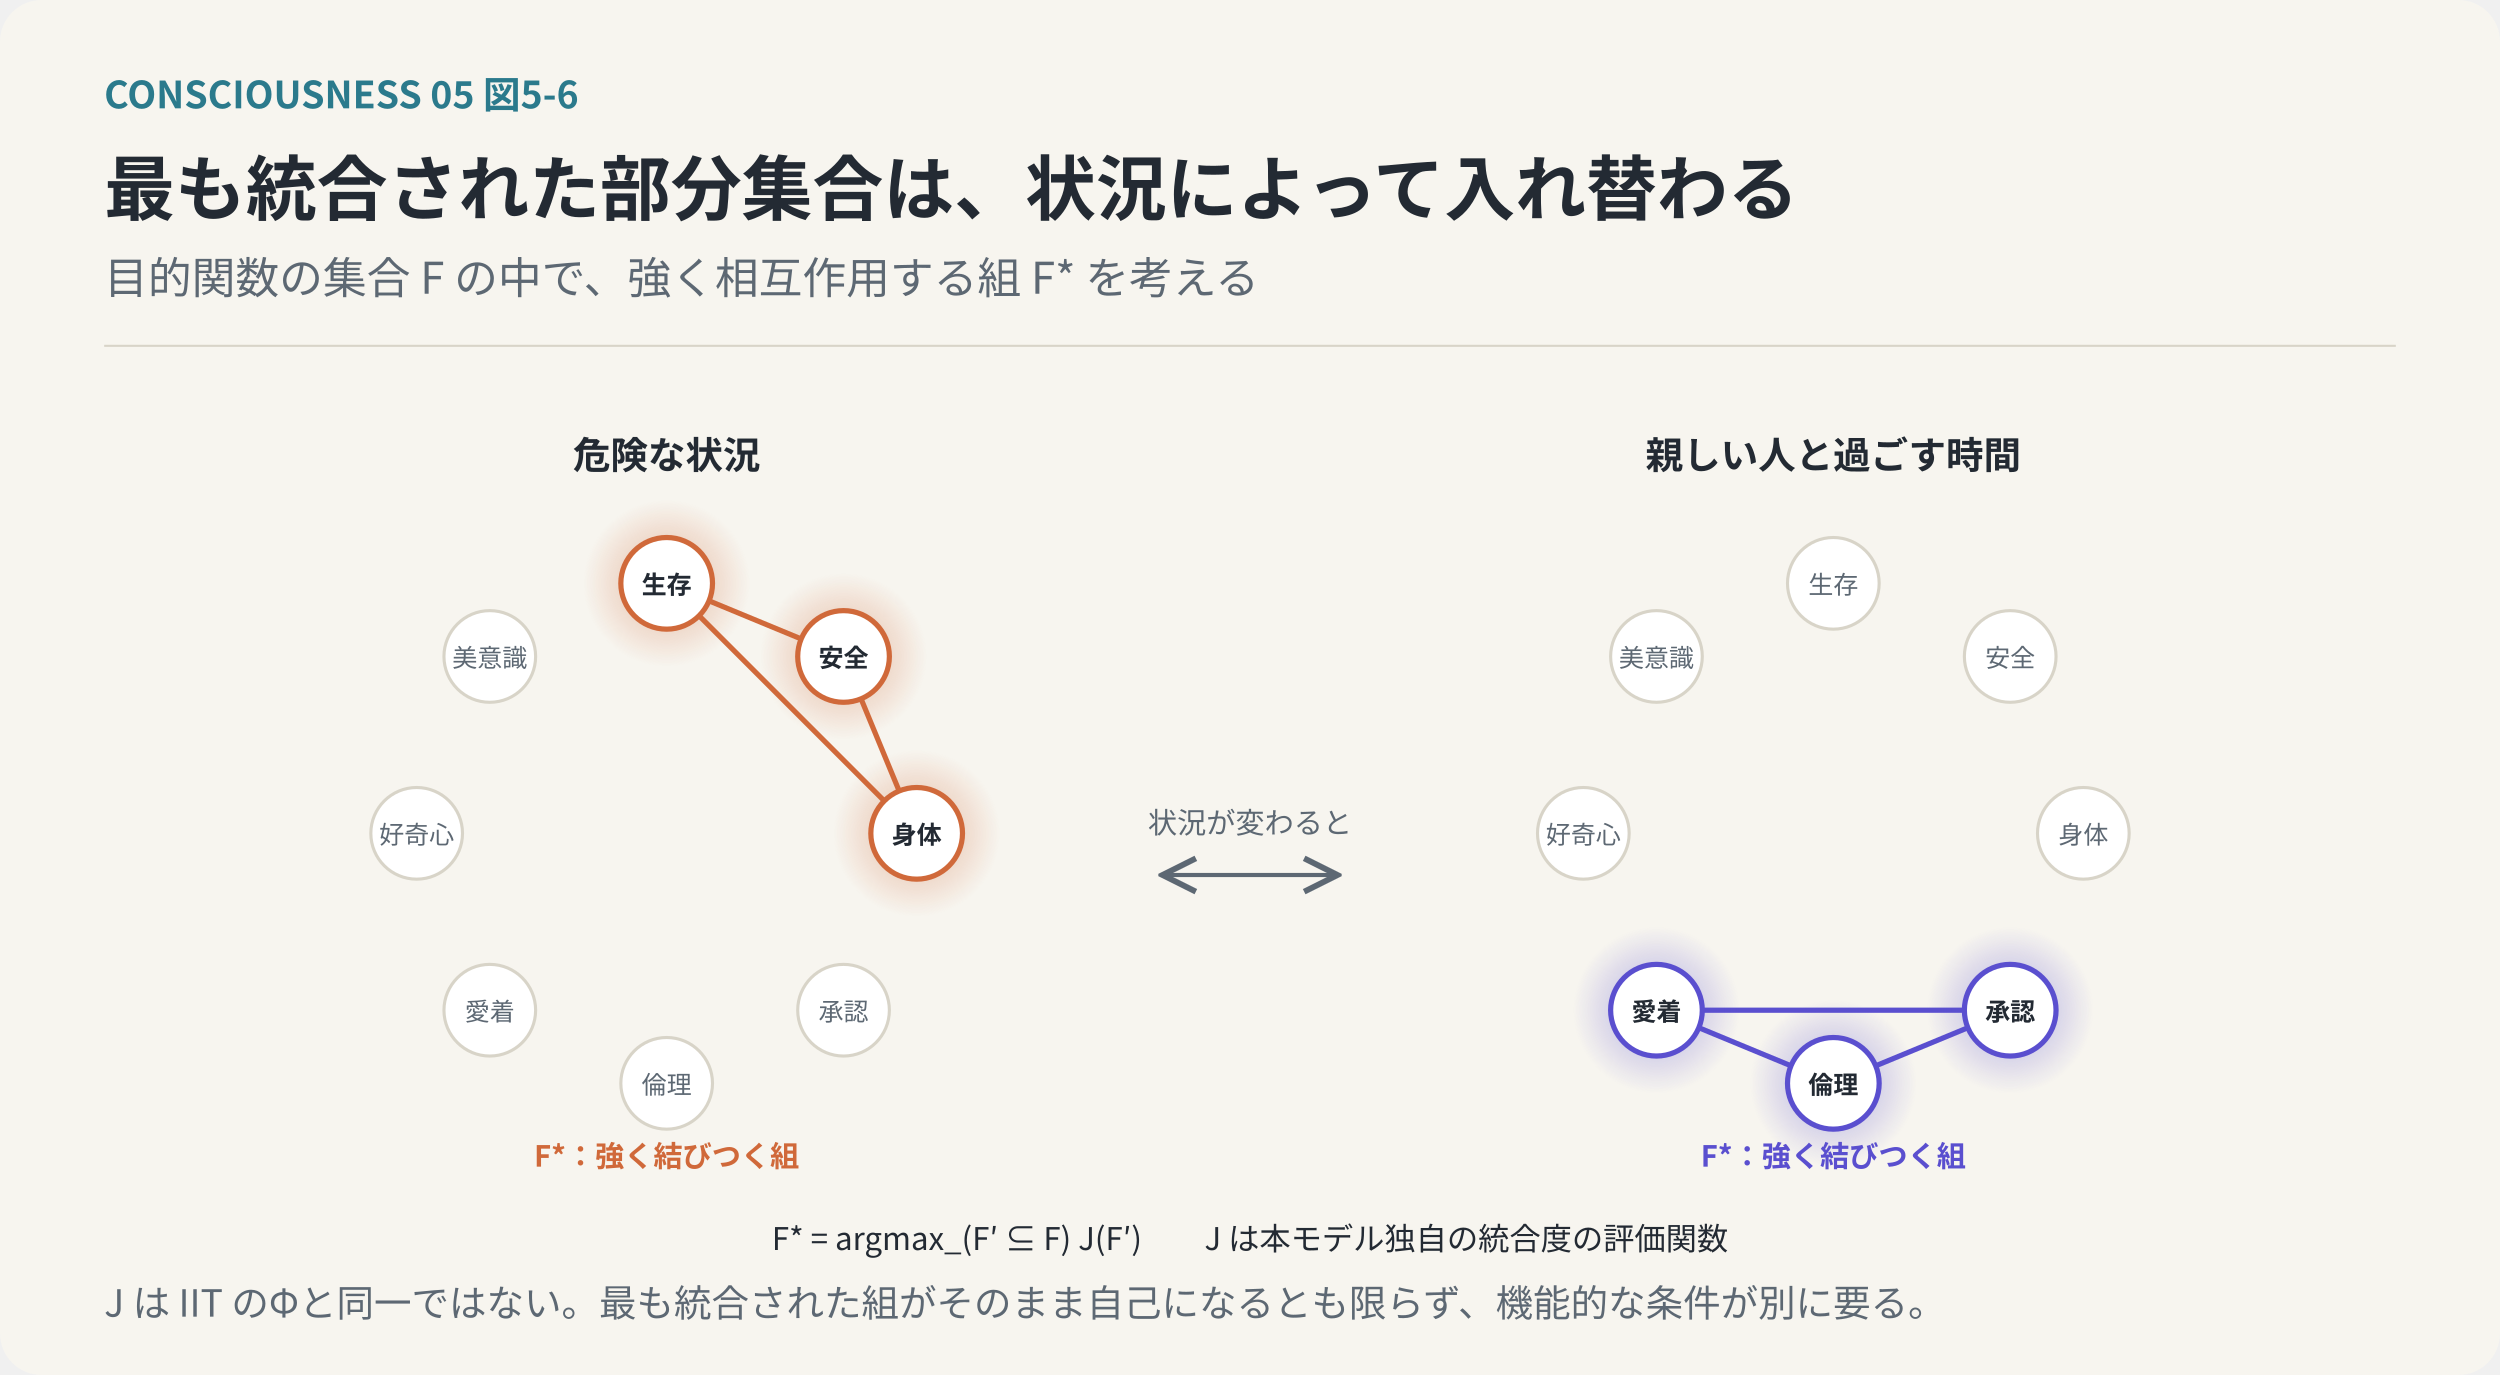
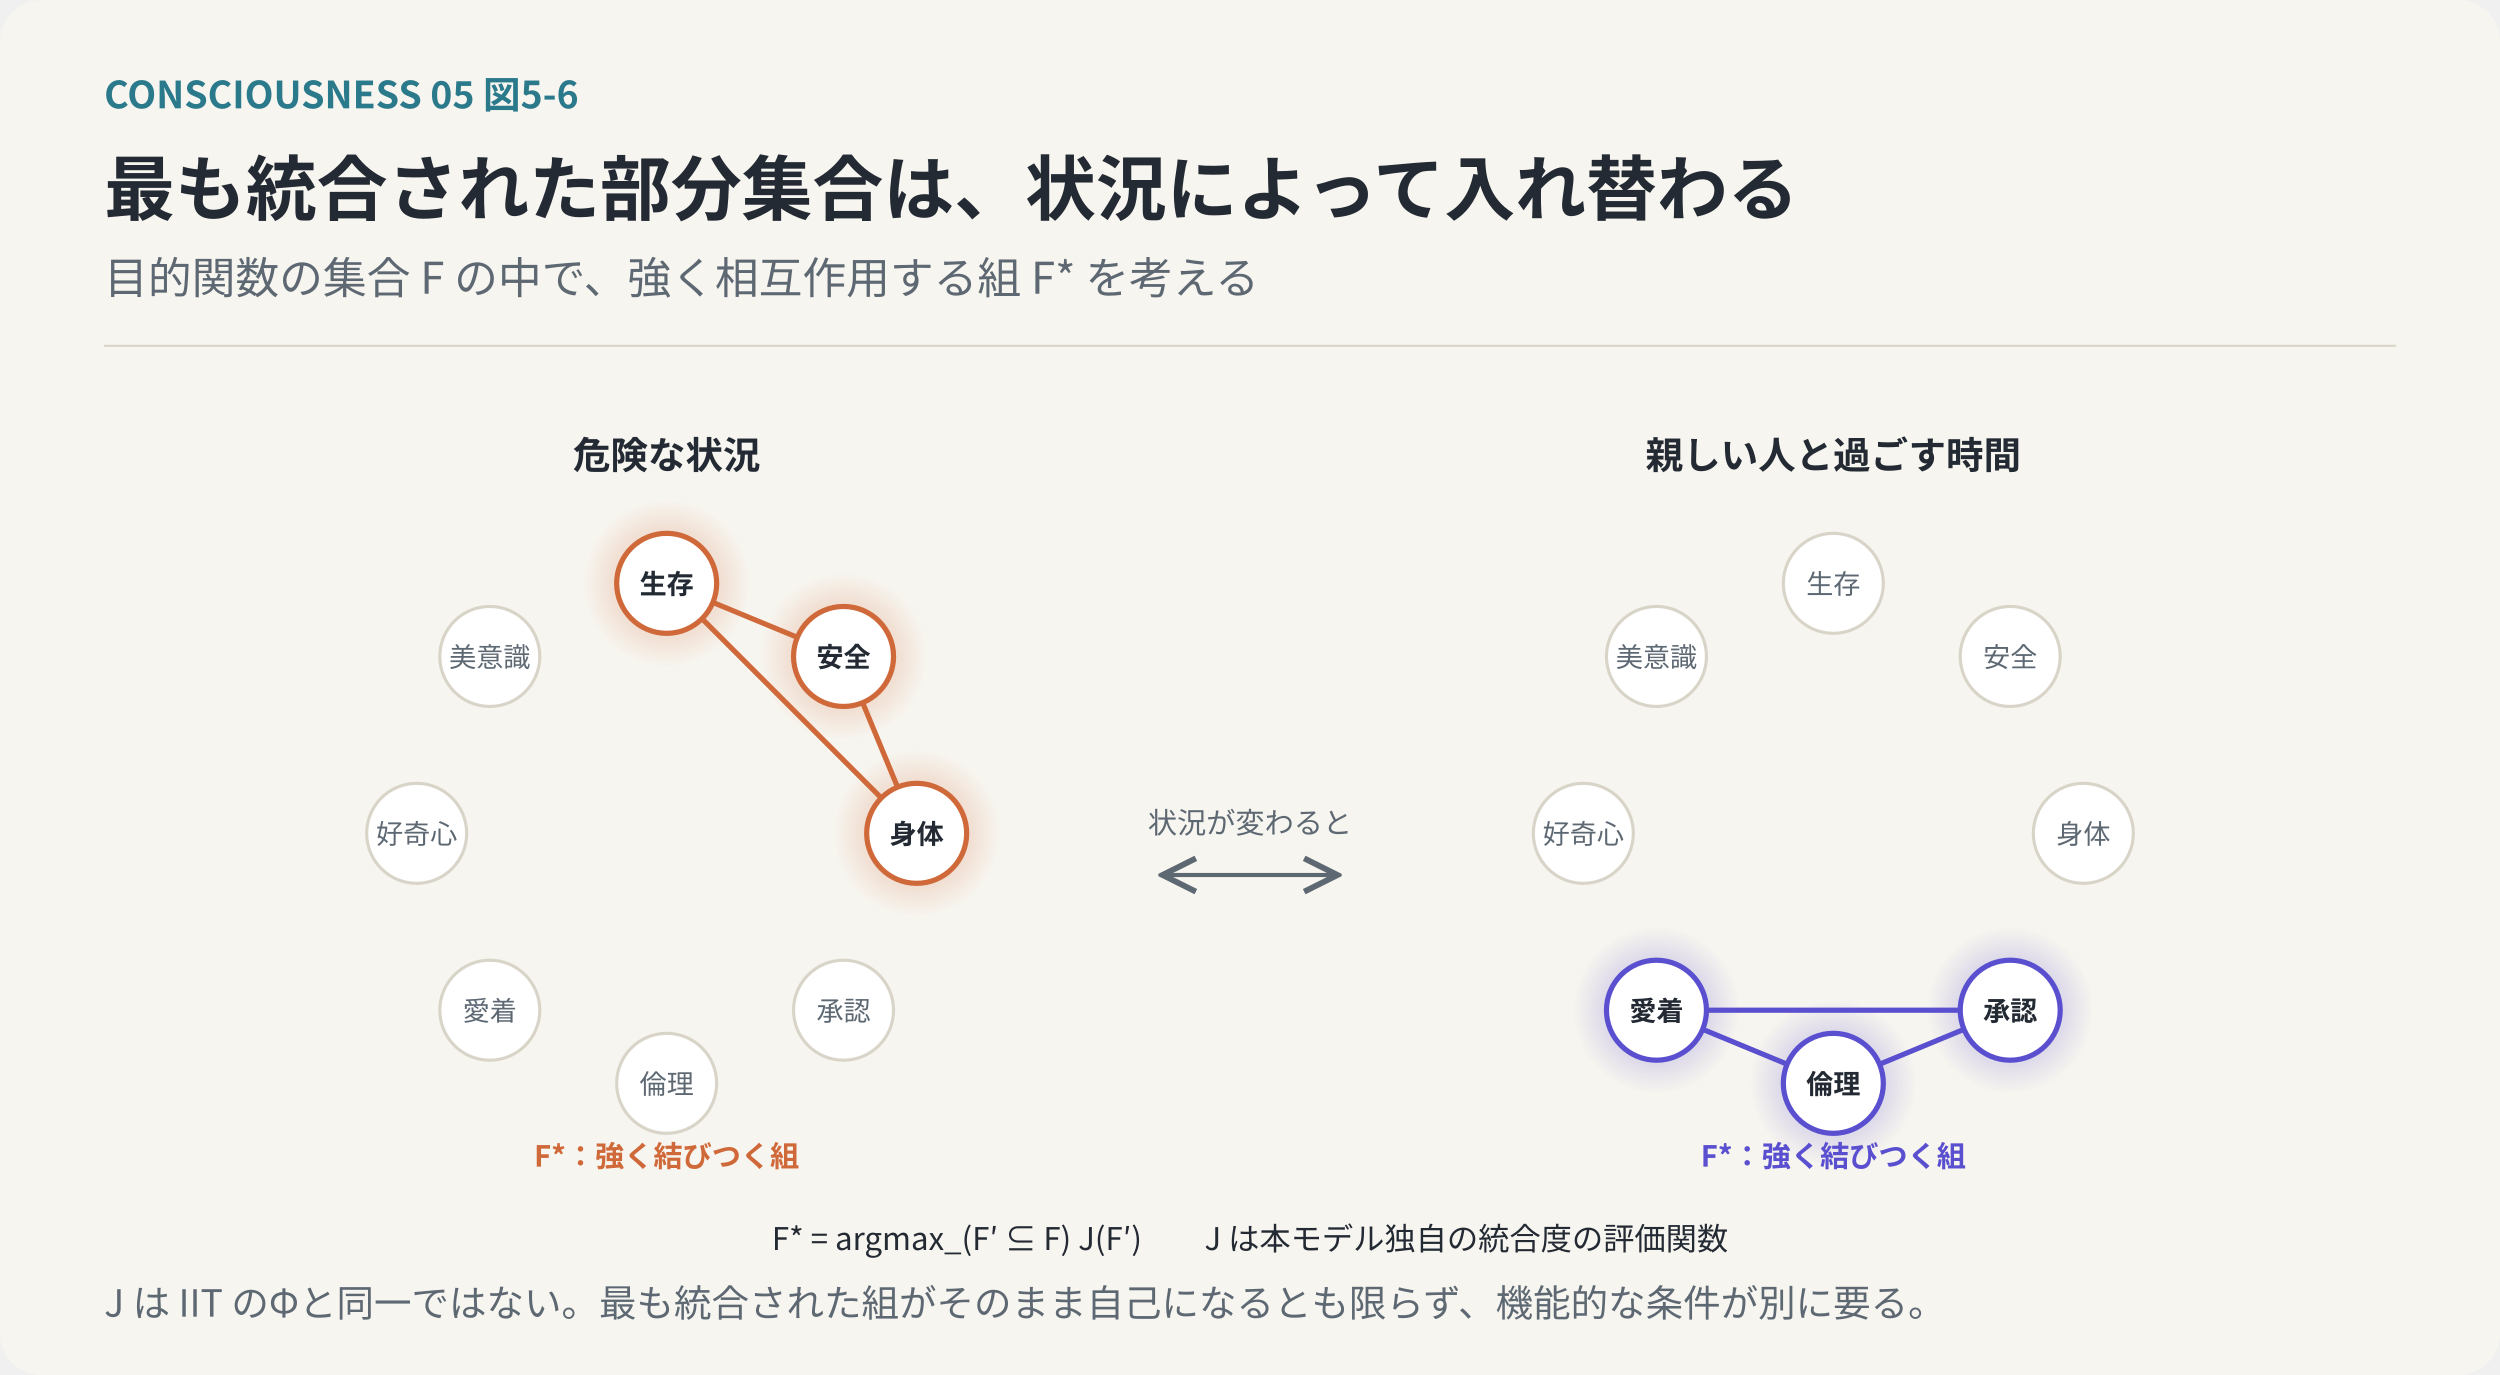
<svg xmlns="http://www.w3.org/2000/svg" width="1200" height="660" viewBox="0 0 1200 660" role="img" aria-labelledby="title desc">
  <defs>
    <marker id="arrow" markerWidth="10" markerHeight="10" refX="8" refY="5" orient="auto-start-reverse">
      <path d="M1,1 L9,5 L1,9" fill="none" stroke="#5d6873" stroke-width="1.4" />
    </marker>
    <marker id="arrow-teal" markerWidth="10" markerHeight="10" refX="8" refY="5" orient="auto-start-reverse">
      <path d="M1,1 L9,5 L1,9" fill="none" stroke="#2b7a8c" stroke-width="1.6" />
    </marker>
    <marker id="arrow-terra" markerWidth="10" markerHeight="10" refX="8" refY="5" orient="auto-start-reverse">
      <path d="M1,1 L9,5 L1,9" fill="none" stroke="#d0693a" stroke-width="1.6" />
    </marker>
    <marker id="arrow-indigo" markerWidth="10" markerHeight="10" refX="8" refY="5" orient="auto-start-reverse">
      <path d="M1,1 L9,5 L1,9" fill="none" stroke="#5a4fcf" stroke-width="1.6" />
    </marker>
    <marker id="arrow-ink" markerWidth="10" markerHeight="10" refX="8" refY="5" orient="auto-start-reverse">
      <path d="M1,1 L9,5 L1,9" fill="none" stroke="#232a33" stroke-width="1.6" />
    </marker>
    <radialGradient id="g05f-1">
      <stop offset="0" stop-color="#d0693a" stop-opacity="0.45" />
      <stop offset="0.55" stop-color="#d0693a" stop-opacity="0.20" />
      <stop offset="1" stop-color="#d0693a" stop-opacity="0" />
    </radialGradient>
    <radialGradient id="g05f-2">
      <stop offset="0" stop-color="#d0693a" stop-opacity="0.45" />
      <stop offset="0.55" stop-color="#d0693a" stop-opacity="0.20" />
      <stop offset="1" stop-color="#d0693a" stop-opacity="0" />
    </radialGradient>
    <radialGradient id="g05f-3">
      <stop offset="0" stop-color="#d0693a" stop-opacity="0.45" />
      <stop offset="0.55" stop-color="#d0693a" stop-opacity="0.20" />
      <stop offset="1" stop-color="#d0693a" stop-opacity="0" />
    </radialGradient>
    <radialGradient id="g05f-4">
      <stop offset="0" stop-color="#5a4fcf" stop-opacity="0.45" />
      <stop offset="0.55" stop-color="#5a4fcf" stop-opacity="0.20" />
      <stop offset="1" stop-color="#5a4fcf" stop-opacity="0" />
    </radialGradient>
    <radialGradient id="g05f-5">
      <stop offset="0" stop-color="#5a4fcf" stop-opacity="0.45" />
      <stop offset="0.55" stop-color="#5a4fcf" stop-opacity="0.20" />
      <stop offset="1" stop-color="#5a4fcf" stop-opacity="0" />
    </radialGradient>
    <radialGradient id="g05f-6">
      <stop offset="0" stop-color="#5a4fcf" stop-opacity="0.45" />
      <stop offset="0.55" stop-color="#5a4fcf" stop-opacity="0.20" />
      <stop offset="1" stop-color="#5a4fcf" stop-opacity="0" />
    </radialGradient>
  </defs>
  <rect width="1200" height="660" rx="20" fill="#f7f5ef" />
  <g font-family="system-ui, -apple-system, &quot;Hiragino Kaku Gothic ProN&quot;, &quot;Noto Sans CJK JP&quot;, Meiryo, sans-serif">
    <text x="50.0" y="52.0" fill="#2b7a8c" font-size="18" text-anchor="start" font-weight="700">CONSCIOUSNESS     05     図5-6</text>
    <text x="50.0" y="103.0" fill="#232a33" font-size="34" text-anchor="start" font-weight="700">最も統合された部分集合は、状況によって入れ替わる</text>
    <text x="50.0" y="141.0" fill="#5d6873" font-size="21" text-anchor="start" font-weight="400">目的関数の集合 F の中で、強く相互作用する組 F* を考える</text>
    <line x1="50.0" y1="166.0" x2="1150.0" y2="166.0" stroke="#d8d4c8" stroke-width="1" />
    <text x="320.0" y="225.0" fill="#232a33" font-size="18" text-anchor="middle" font-weight="700">危険な状況</text>
    <line x1="320.0" y1="280.0" x2="404.9" y2="315.1" stroke="#d0693a" stroke-width="2.5" />
    <line x1="320.0" y1="280.0" x2="440.0" y2="400.0" stroke="#d0693a" stroke-width="2.5" />
    <line x1="404.9" y1="315.1" x2="440.0" y2="400.0" stroke="#d0693a" stroke-width="2.5" />
    <circle cx="320.0" cy="280.0" r="40" fill="url(#g05f-1)" />
-     <circle cx="320.0" cy="280.0" r="22" fill="#ffffff" />
-     <circle cx="320.0" cy="280.0" r="22" fill="none" stroke="#d0693a" stroke-width="2.5" />
-     <text x="320.0" y="285.0" fill="#232a33" font-size="12" text-anchor="middle" font-weight="700">生存</text>
+     <circle cx="320.0" cy="280.0" r="24" fill="#ffffff" />
+     <circle cx="320.0" cy="280.0" r="24" fill="none" stroke="#d0693a" stroke-width="2.5" />
+     <text x="320.0" y="285.0" fill="#232a33" font-size="13" text-anchor="middle" font-weight="700">生存</text>
    <circle cx="404.9" cy="315.1" r="40" fill="url(#g05f-2)" />
-     <circle cx="404.9" cy="315.1" r="22" fill="#ffffff" />
-     <circle cx="404.9" cy="315.1" r="22" fill="none" stroke="#d0693a" stroke-width="2.5" />
-     <text x="404.9" y="320.1" fill="#232a33" font-size="12" text-anchor="middle" font-weight="700">安全</text>
+     <circle cx="404.9" cy="315.1" r="24" fill="#ffffff" />
+     <circle cx="404.9" cy="315.1" r="24" fill="none" stroke="#d0693a" stroke-width="2.5" />
+     <text x="404.9" y="320.1" fill="#232a33" font-size="13" text-anchor="middle" font-weight="700">安全</text>
    <circle cx="440.0" cy="400.0" r="40" fill="url(#g05f-3)" />
-     <circle cx="440.0" cy="400.0" r="22" fill="#ffffff" />
-     <circle cx="440.0" cy="400.0" r="22" fill="none" stroke="#d0693a" stroke-width="2.5" />
-     <text x="440.0" y="405.0" fill="#232a33" font-size="12" text-anchor="middle" font-weight="700">身体</text>
-     <circle cx="404.9" cy="484.9" r="22" fill="#ffffff" />
-     <circle cx="404.9" cy="484.9" r="22" fill="none" stroke="#d8d4c8" stroke-width="1.5" />
-     <text x="404.9" y="489.9" fill="#5d6873" font-size="12" text-anchor="middle" font-weight="400">承認</text>
-     <circle cx="320.0" cy="520.0" r="22" fill="#ffffff" />
-     <circle cx="320.0" cy="520.0" r="22" fill="none" stroke="#d8d4c8" stroke-width="1.5" />
-     <text x="320.0" y="525.0" fill="#5d6873" font-size="12" text-anchor="middle" font-weight="400">倫理</text>
-     <circle cx="235.1" cy="484.9" r="22" fill="#ffffff" />
-     <circle cx="235.1" cy="484.9" r="22" fill="none" stroke="#d8d4c8" stroke-width="1.5" />
-     <text x="235.1" y="489.9" fill="#5d6873" font-size="12" text-anchor="middle" font-weight="400">愛着</text>
-     <circle cx="200.0" cy="400.0" r="22" fill="#ffffff" />
-     <circle cx="200.0" cy="400.0" r="22" fill="none" stroke="#d8d4c8" stroke-width="1.5" />
-     <text x="200.0" y="405.0" fill="#5d6873" font-size="12" text-anchor="middle" font-weight="400">好奇心</text>
-     <circle cx="235.1" cy="315.1" r="22" fill="#ffffff" />
-     <circle cx="235.1" cy="315.1" r="22" fill="none" stroke="#d8d4c8" stroke-width="1.5" />
-     <text x="235.1" y="320.1" fill="#5d6873" font-size="12" text-anchor="middle" font-weight="400">美意識</text>
+     <circle cx="440.0" cy="400.0" r="24" fill="#ffffff" />
+     <circle cx="440.0" cy="400.0" r="24" fill="none" stroke="#d0693a" stroke-width="2.5" />
+     <text x="440.0" y="405.0" fill="#232a33" font-size="13" text-anchor="middle" font-weight="700">身体</text>
+     <circle cx="404.9" cy="484.9" r="24" fill="#ffffff" />
+     <circle cx="404.9" cy="484.9" r="24" fill="none" stroke="#d8d4c8" stroke-width="1.5" />
+     <text x="404.9" y="489.9" fill="#5d6873" font-size="13" text-anchor="middle" font-weight="400">承認</text>
+     <circle cx="320.0" cy="520.0" r="24" fill="#ffffff" />
+     <circle cx="320.0" cy="520.0" r="24" fill="none" stroke="#d8d4c8" stroke-width="1.5" />
+     <text x="320.0" y="525.0" fill="#5d6873" font-size="13" text-anchor="middle" font-weight="400">倫理</text>
+     <circle cx="235.1" cy="484.9" r="24" fill="#ffffff" />
+     <circle cx="235.1" cy="484.9" r="24" fill="none" stroke="#d8d4c8" stroke-width="1.5" />
+     <text x="235.1" y="489.9" fill="#5d6873" font-size="13" text-anchor="middle" font-weight="400">愛着</text>
+     <circle cx="200.0" cy="400.0" r="24" fill="#ffffff" />
+     <circle cx="200.0" cy="400.0" r="24" fill="none" stroke="#d8d4c8" stroke-width="1.5" />
+     <text x="200.0" y="405.0" fill="#5d6873" font-size="13" text-anchor="middle" font-weight="400">好奇心</text>
+     <circle cx="235.1" cy="315.1" r="24" fill="#ffffff" />
+     <circle cx="235.1" cy="315.1" r="24" fill="none" stroke="#d8d4c8" stroke-width="1.5" />
+     <text x="235.1" y="320.1" fill="#5d6873" font-size="13" text-anchor="middle" font-weight="400">美意識</text>
    <text x="320.0" y="560.0" fill="#d0693a" font-size="14" text-anchor="middle" font-weight="700">F*：強く結びつく組</text>
    <text x="880.0" y="225.0" fill="#232a33" font-size="18" text-anchor="middle" font-weight="700">親しい人と過ごす時間</text>
    <line x1="964.9" y1="484.9" x2="880.0" y2="520.0" stroke="#5a4fcf" stroke-width="2.5" />
    <line x1="964.9" y1="484.9" x2="795.1" y2="484.9" stroke="#5a4fcf" stroke-width="2.5" />
    <line x1="880.0" y1="520.0" x2="795.1" y2="484.9" stroke="#5a4fcf" stroke-width="2.5" />
-     <circle cx="880.0" cy="280.0" r="22" fill="#ffffff" />
-     <circle cx="880.0" cy="280.0" r="22" fill="none" stroke="#d8d4c8" stroke-width="1.5" />
-     <text x="880.0" y="285.0" fill="#5d6873" font-size="12" text-anchor="middle" font-weight="400">生存</text>
-     <circle cx="964.9" cy="315.1" r="22" fill="#ffffff" />
-     <circle cx="964.9" cy="315.1" r="22" fill="none" stroke="#d8d4c8" stroke-width="1.5" />
-     <text x="964.9" y="320.1" fill="#5d6873" font-size="12" text-anchor="middle" font-weight="400">安全</text>
-     <circle cx="1000.0" cy="400.0" r="22" fill="#ffffff" />
-     <circle cx="1000.0" cy="400.0" r="22" fill="none" stroke="#d8d4c8" stroke-width="1.5" />
-     <text x="1000.0" y="405.0" fill="#5d6873" font-size="12" text-anchor="middle" font-weight="400">身体</text>
+     <circle cx="880.0" cy="280.0" r="24" fill="#ffffff" />
+     <circle cx="880.0" cy="280.0" r="24" fill="none" stroke="#d8d4c8" stroke-width="1.5" />
+     <text x="880.0" y="285.0" fill="#5d6873" font-size="13" text-anchor="middle" font-weight="400">生存</text>
+     <circle cx="964.9" cy="315.1" r="24" fill="#ffffff" />
+     <circle cx="964.9" cy="315.1" r="24" fill="none" stroke="#d8d4c8" stroke-width="1.5" />
+     <text x="964.9" y="320.1" fill="#5d6873" font-size="13" text-anchor="middle" font-weight="400">安全</text>
+     <circle cx="1000.0" cy="400.0" r="24" fill="#ffffff" />
+     <circle cx="1000.0" cy="400.0" r="24" fill="none" stroke="#d8d4c8" stroke-width="1.5" />
+     <text x="1000.0" y="405.0" fill="#5d6873" font-size="13" text-anchor="middle" font-weight="400">身体</text>
    <circle cx="964.9" cy="484.9" r="40" fill="url(#g05f-4)" />
-     <circle cx="964.9" cy="484.9" r="22" fill="#ffffff" />
-     <circle cx="964.9" cy="484.9" r="22" fill="none" stroke="#5a4fcf" stroke-width="2.5" />
-     <text x="964.9" y="489.9" fill="#232a33" font-size="12" text-anchor="middle" font-weight="700">承認</text>
+     <circle cx="964.9" cy="484.9" r="24" fill="#ffffff" />
+     <circle cx="964.9" cy="484.9" r="24" fill="none" stroke="#5a4fcf" stroke-width="2.5" />
+     <text x="964.9" y="489.9" fill="#232a33" font-size="13" text-anchor="middle" font-weight="700">承認</text>
    <circle cx="880.0" cy="520.0" r="40" fill="url(#g05f-5)" />
-     <circle cx="880.0" cy="520.0" r="22" fill="#ffffff" />
-     <circle cx="880.0" cy="520.0" r="22" fill="none" stroke="#5a4fcf" stroke-width="2.5" />
-     <text x="880.0" y="525.0" fill="#232a33" font-size="12" text-anchor="middle" font-weight="700">倫理</text>
+     <circle cx="880.0" cy="520.0" r="24" fill="#ffffff" />
+     <circle cx="880.0" cy="520.0" r="24" fill="none" stroke="#5a4fcf" stroke-width="2.5" />
+     <text x="880.0" y="525.0" fill="#232a33" font-size="13" text-anchor="middle" font-weight="700">倫理</text>
    <circle cx="795.1" cy="484.9" r="40" fill="url(#g05f-6)" />
-     <circle cx="795.1" cy="484.9" r="22" fill="#ffffff" />
-     <circle cx="795.1" cy="484.9" r="22" fill="none" stroke="#5a4fcf" stroke-width="2.5" />
-     <text x="795.1" y="489.9" fill="#232a33" font-size="12" text-anchor="middle" font-weight="700">愛着</text>
-     <circle cx="760.0" cy="400.0" r="22" fill="#ffffff" />
-     <circle cx="760.0" cy="400.0" r="22" fill="none" stroke="#d8d4c8" stroke-width="1.5" />
-     <text x="760.0" y="405.0" fill="#5d6873" font-size="12" text-anchor="middle" font-weight="400">好奇心</text>
-     <circle cx="795.1" cy="315.1" r="22" fill="#ffffff" />
-     <circle cx="795.1" cy="315.1" r="22" fill="none" stroke="#d8d4c8" stroke-width="1.5" />
-     <text x="795.1" y="320.1" fill="#5d6873" font-size="12" text-anchor="middle" font-weight="400">美意識</text>
+     <circle cx="795.1" cy="484.9" r="24" fill="#ffffff" />
+     <circle cx="795.1" cy="484.9" r="24" fill="none" stroke="#5a4fcf" stroke-width="2.5" />
+     <text x="795.1" y="489.9" fill="#232a33" font-size="13" text-anchor="middle" font-weight="700">愛着</text>
+     <circle cx="760.0" cy="400.0" r="24" fill="#ffffff" />
+     <circle cx="760.0" cy="400.0" r="24" fill="none" stroke="#d8d4c8" stroke-width="1.5" />
+     <text x="760.0" y="405.0" fill="#5d6873" font-size="13" text-anchor="middle" font-weight="400">好奇心</text>
+     <circle cx="795.1" cy="315.1" r="24" fill="#ffffff" />
+     <circle cx="795.1" cy="315.1" r="24" fill="none" stroke="#d8d4c8" stroke-width="1.5" />
+     <text x="795.1" y="320.1" fill="#5d6873" font-size="13" text-anchor="middle" font-weight="400">美意識</text>
    <text x="880.0" y="560.0" fill="#5a4fcf" font-size="14" text-anchor="middle" font-weight="700">F*：強く結びつく組</text>
    <text x="600.0" y="400.0" fill="#5d6873" font-size="14" text-anchor="middle" font-weight="400">状況が変わると</text>
    <line x1="560.0" y1="420.0" x2="640.0" y2="420.0" stroke="#5d6873" stroke-width="2" marker-end="url(#arrow)" marker-start="url(#arrow)" />
    <text x="600.0" y="600.0" fill="#232a33" font-size="15" text-anchor="middle" font-weight="400">F* = argmax_(F′ ⊆ F) J(F′)　　J は本モデル独自の統合度の評価関数</text>
    <text x="50.0" y="632.0" fill="#5d6873" font-size="18" text-anchor="start" font-weight="400">J は IIT のΦと同一ではない。最も統合された組がそのまま自己になるとも限らず、機能的な条件が別に要る。</text>
  </g>
</svg>
